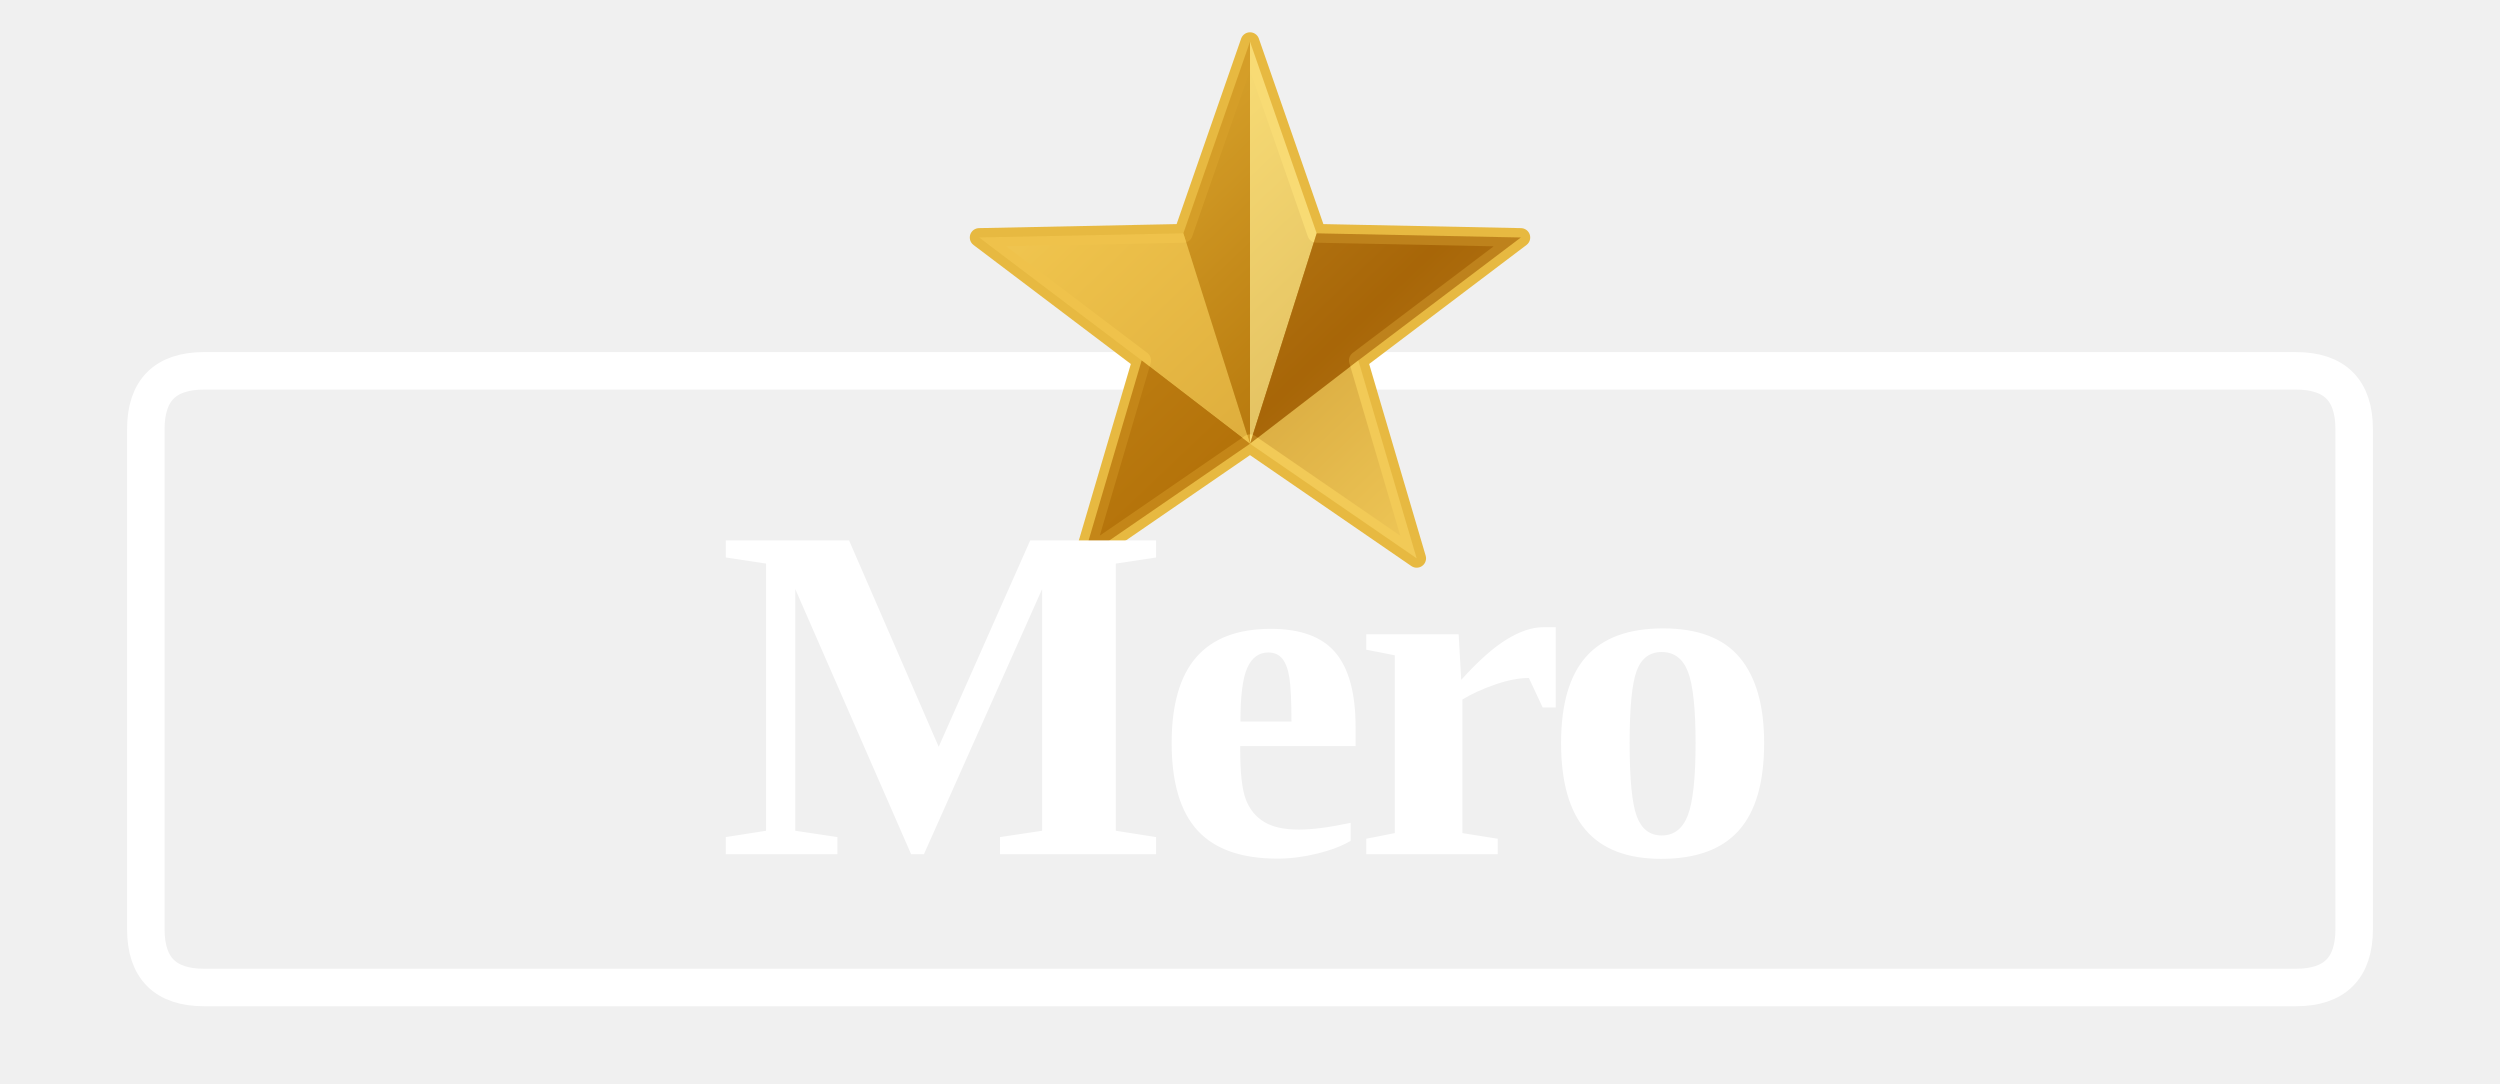
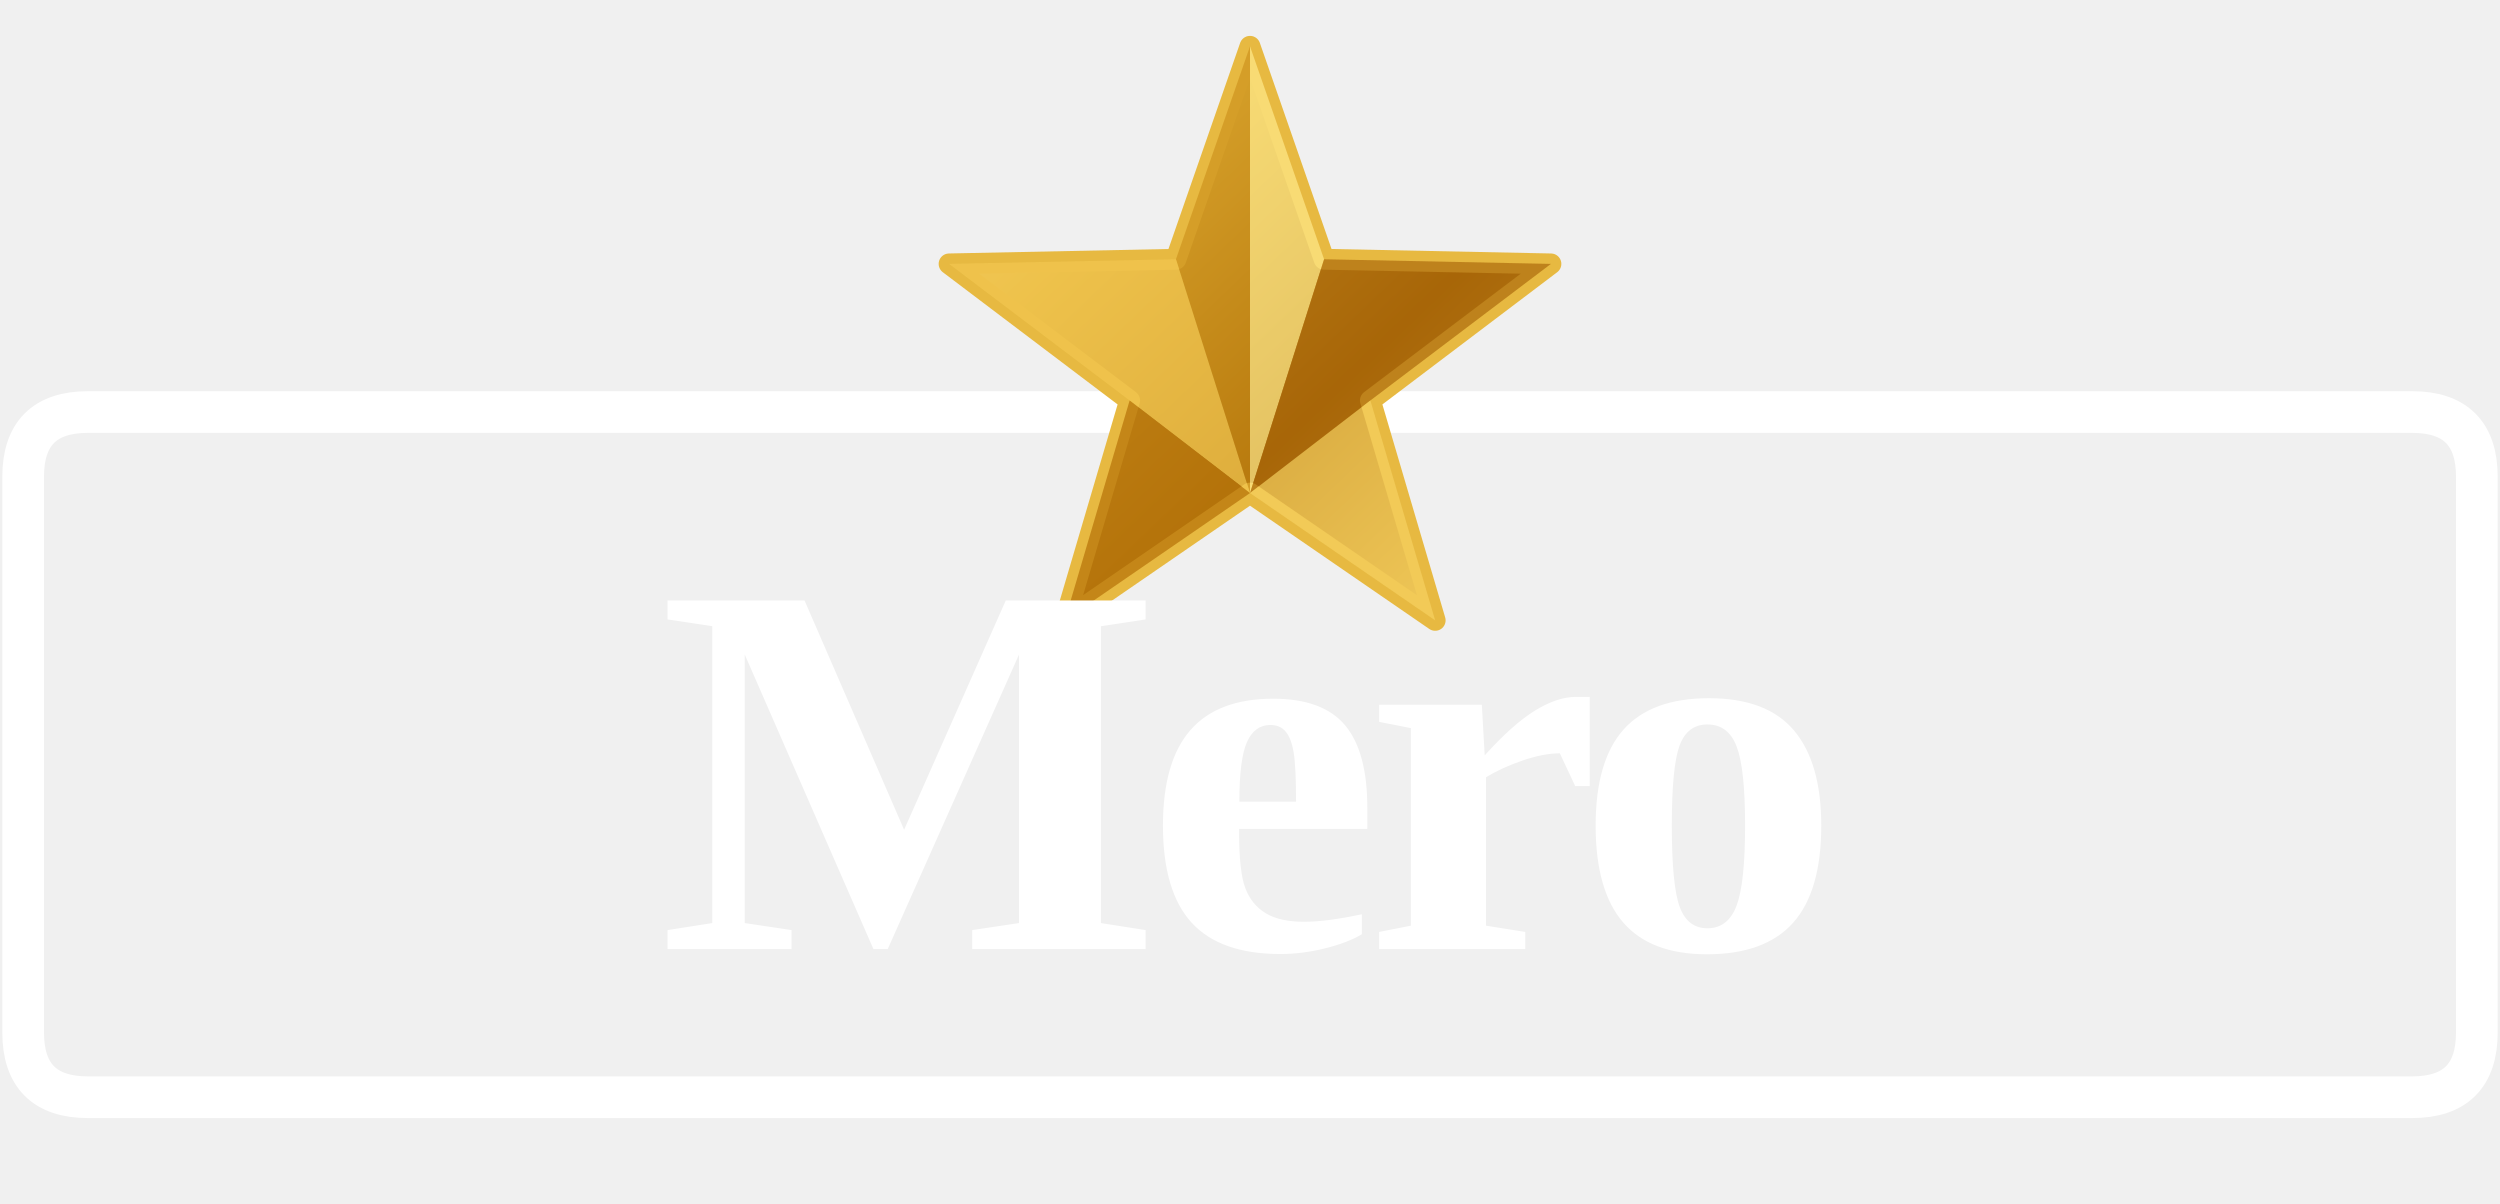
- <svg xmlns="http://www.w3.org/2000/svg" viewBox="0 0 1200 520" role="img" aria-labelledby="title desc">
+ <svg xmlns="http://www.w3.org/2000/svg" viewBox="60 0 1080 520" role="img" aria-labelledby="title desc">
  <defs>
    <linearGradient id="gold" x1="0" y1="0" x2="1" y2="1">
      <stop offset="0" stop-color="#FFF1A8" />
      <stop offset="0.28" stop-color="#E3B63F" />
      <stop offset="0.62" stop-color="#A86A08" />
      <stop offset="1" stop-color="#F3CC58" />
    </linearGradient>
  </defs>
  <g fill="none" stroke="#FFFFFF" stroke-width="18" stroke-linecap="round" stroke-linejoin="round">
    <path d="M98 178H458 M742 178H1102Q1130 178 1130 206V446Q1130 474 1102 474H98Q70 474 70 446V206Q70 178 98 178Z" />
  </g>
  <g transform="translate(600 156)">
    <path d="M0-136 32-44 130-42 52 17 80 112 0 57-80 112-52 17-130-42-32-44Z" fill="url(#gold)" stroke="#E7B941" stroke-width="9" stroke-linejoin="round" />
    <path d="M0-136V57L32-44Z" fill="#FFE98A" opacity=".7" />
    <path d="M0-136-32-44 0 57Z" fill="#C78914" opacity=".55" />
    <path d="M-130-42-52 17 0 57-32-44Z" fill="#F1C64F" opacity=".75" />
    <path d="M130-42 52 17 0 57 32-44Z" fill="#A86408" opacity=".65" />
    <path d="M-80 112-52 17 0 57Z" fill="#B8750B" opacity=".75" />
    <path d="M80 112 52 17 0 57Z" fill="#F7D363" opacity=".65" />
  </g>
  <text x="600" y="410" fill="#FFFFFF" text-anchor="middle" font-family="Georgia, 'Times New Roman', serif" font-size="230" font-weight="700" letter-spacing="-7">Mero</text>
</svg>
